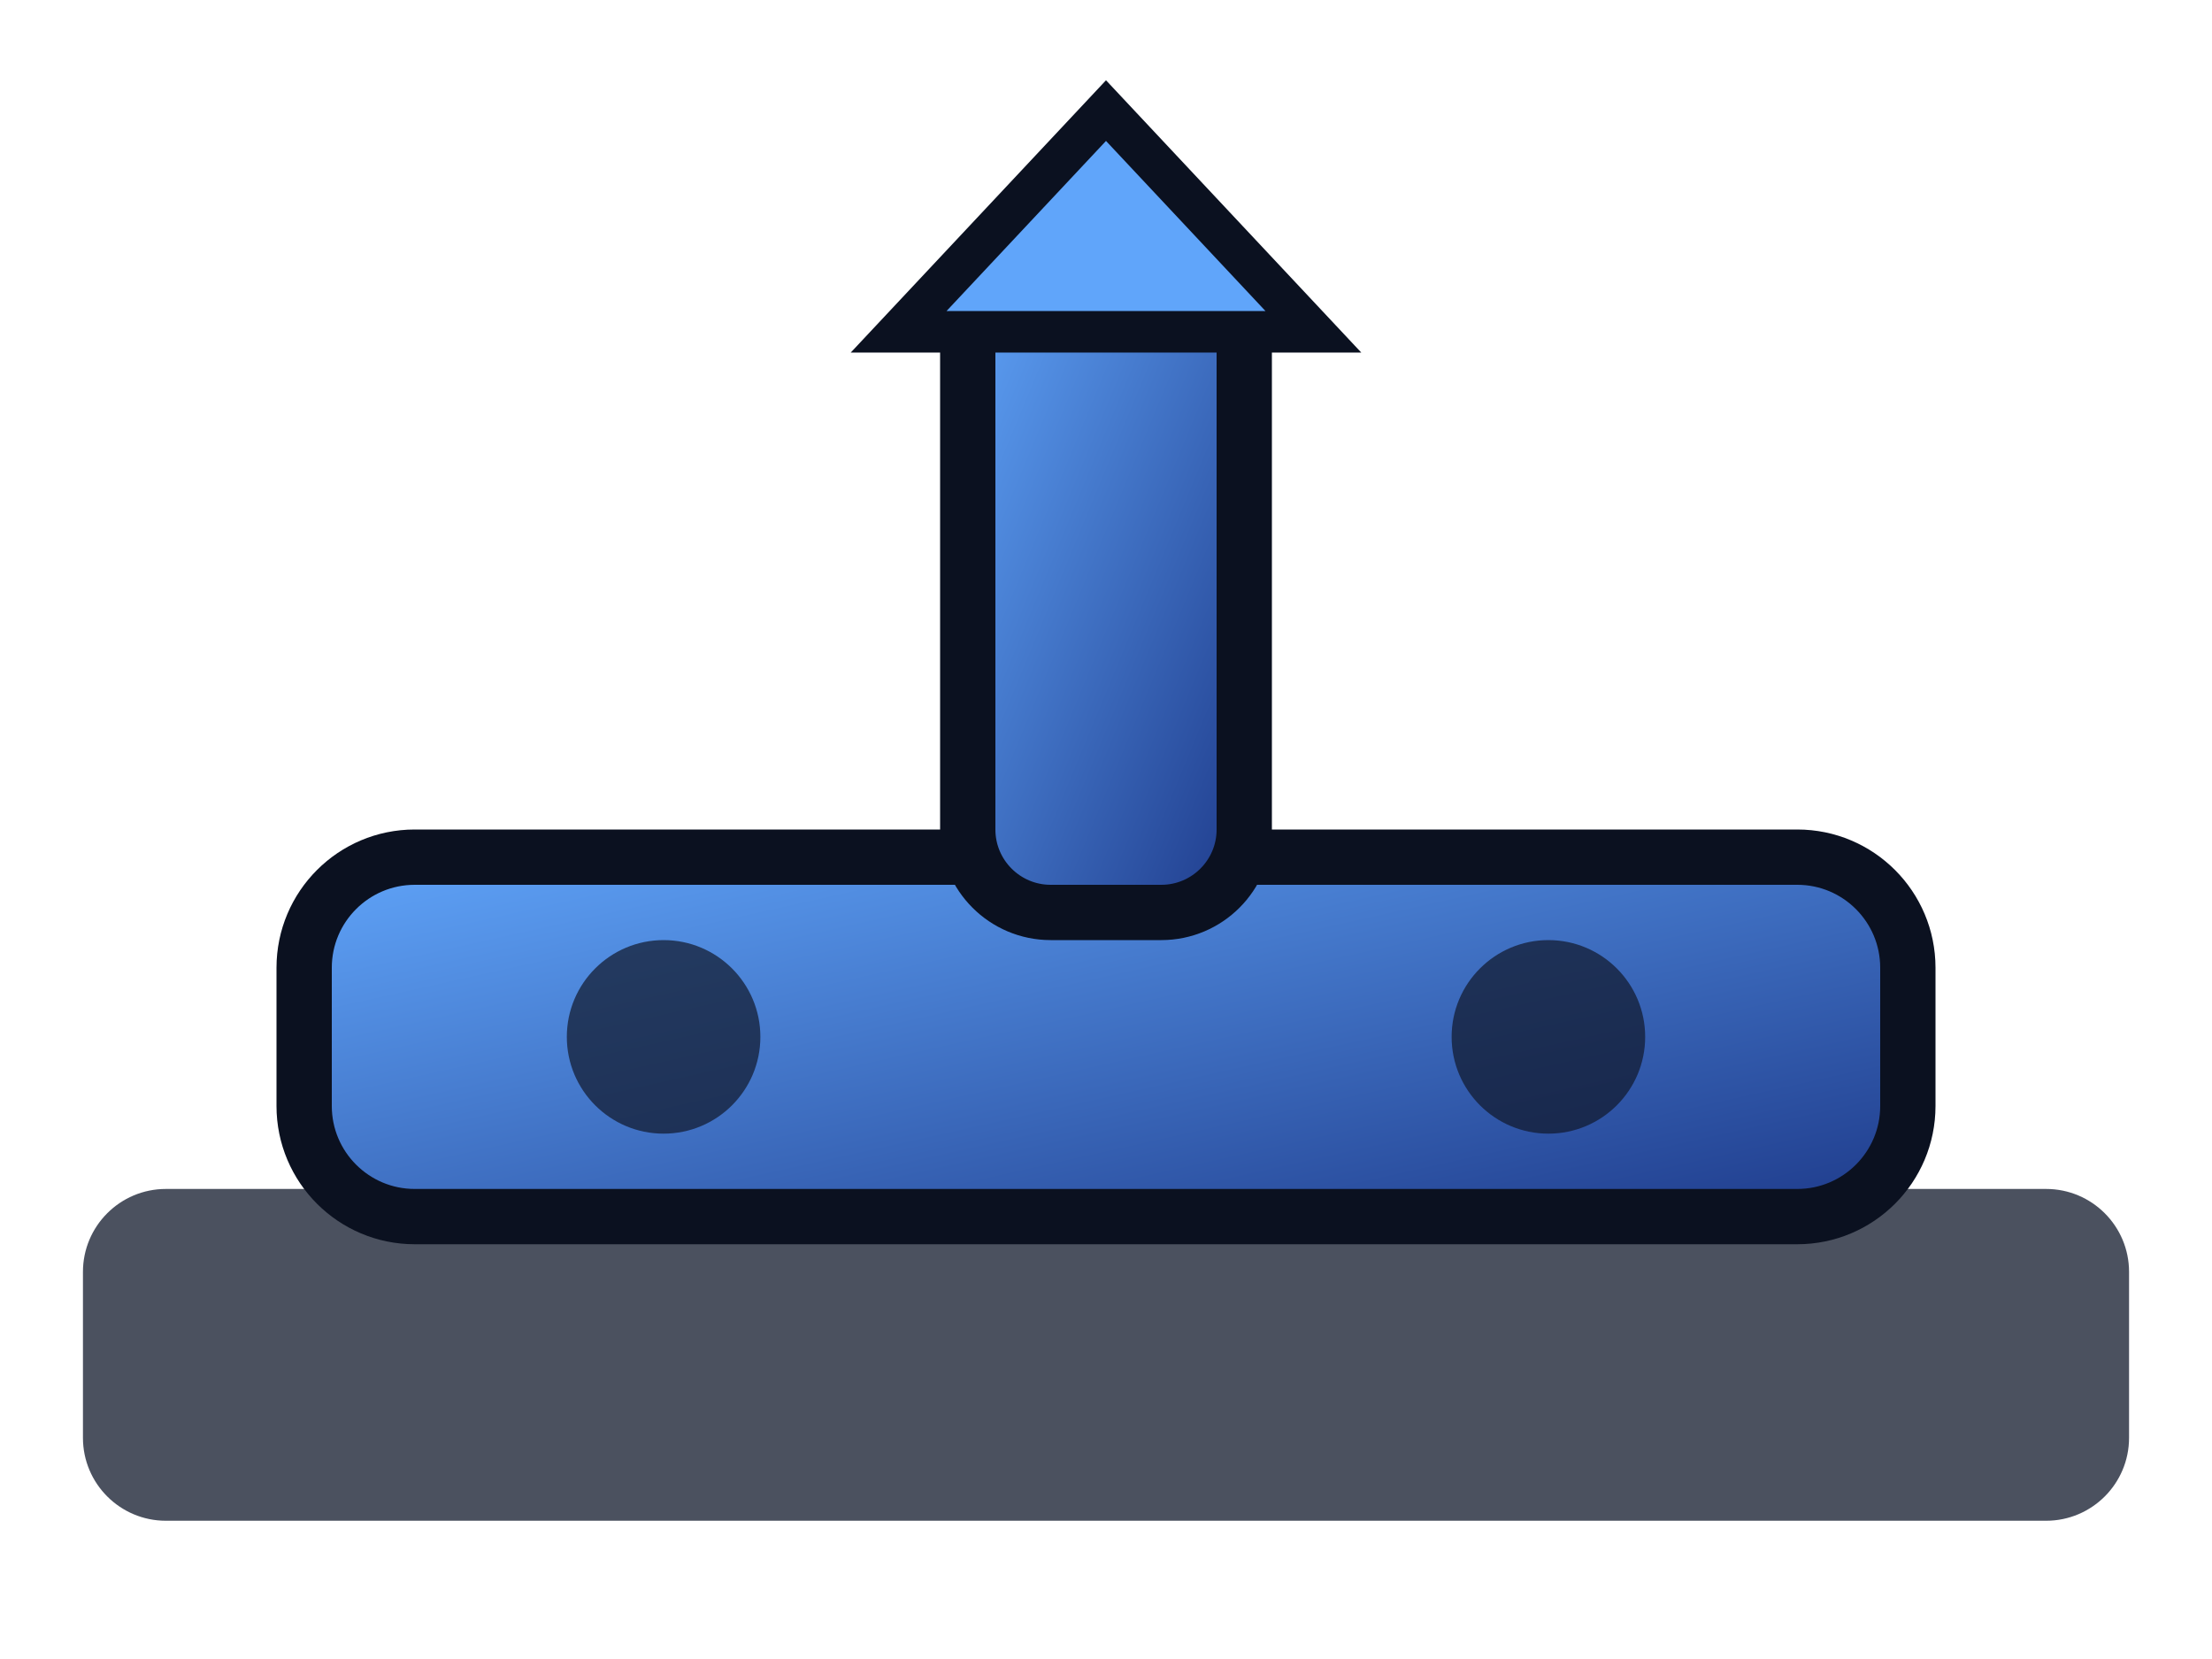
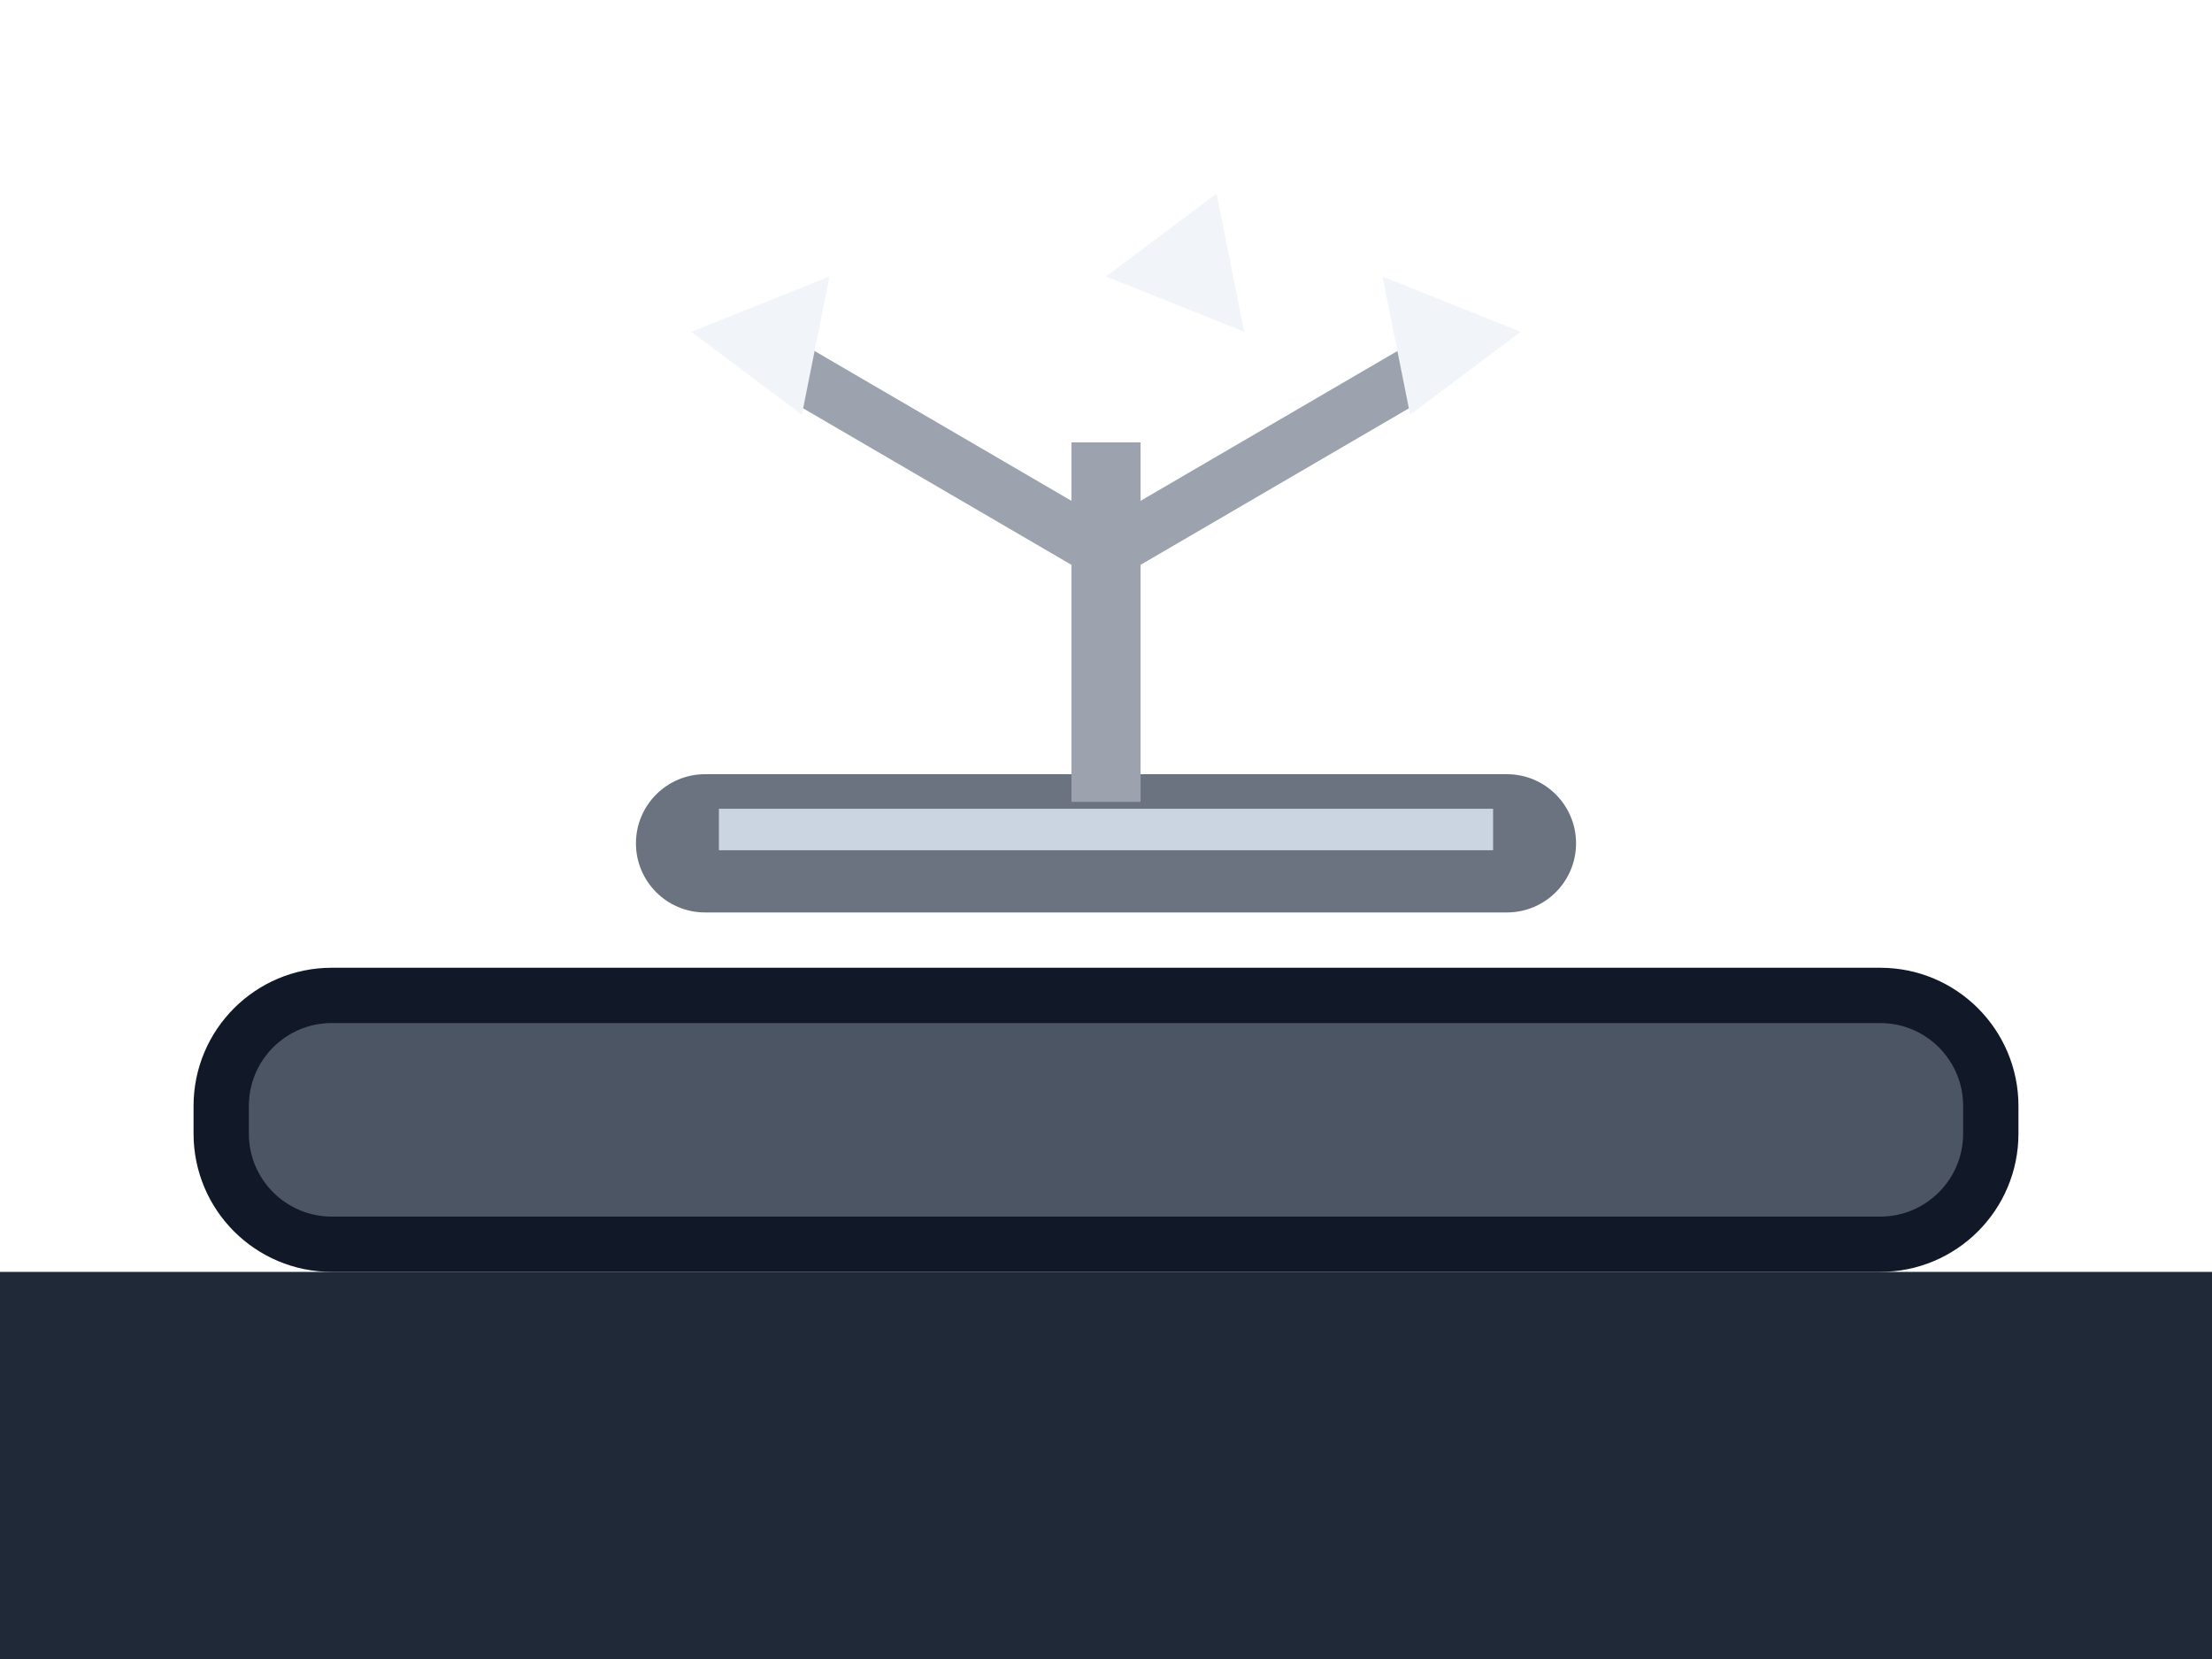
<svg xmlns="http://www.w3.org/2000/svg" width="160" height="120" viewBox="0 0 160 120">
-   <defs>
-     <linearGradient id="g" x1="0" y1="0" x2="1" y2="1">
-       <stop offset="0%" stop-color="#60a5fa" />
-       <stop offset="100%" stop-color="#1e3a8a" />
-     </linearGradient>
-   </defs>
-   <rect x="6" y="86" width="148" height="24" rx="6" fill="#0f172a" opacity="0.75" />
-   <rect x="22" y="62" width="116" height="26" rx="8" fill="url(#g)" stroke="#0b1120" stroke-width="4" />
-   <circle cx="48" cy="75" r="7" fill="#0f172a" opacity="0.7" />
-   <circle cx="112" cy="75" r="7" fill="#0f172a" opacity="0.7" />
-   <rect x="70" y="18" width="20" height="48" rx="6" fill="url(#g)" stroke="#0b1120" stroke-width="4" />
-   <polygon points="80,8 95,24 65,24" fill="#60a5fa" stroke="#0b1120" stroke-width="3" />
+   <rect x="0" y="92" width="160" height="28" fill="#1f2937" />
+   <rect x="16" y="72" width="128" height="18" rx="8" fill="#4b5563" stroke="#111827" stroke-width="4" />
+   <rect x="46" y="56" width="68" height="10" rx="5" fill="#6b7280" />
+   <line x1="52" y1="60" x2="108" y2="60" stroke="#cbd5e1" stroke-width="3" />
+   <line x1="80" y1="32" x2="80" y2="58" stroke="#9ca3af" stroke-width="5" />
+   <line x1="80" y1="40" x2="56" y2="26" stroke="#9ca3af" stroke-width="4" />
+   <line x1="80" y1="40" x2="104" y2="26" stroke="#9ca3af" stroke-width="4" />
+   <polygon points="50,24 60,20 58,30" fill="#f1f5f9" />
+   <polygon points="110,24 100,20 102,30" fill="#f1f5f9" />
+   <polygon points="80,20 88,14 90,24" fill="#f1f5f9" />
</svg>
